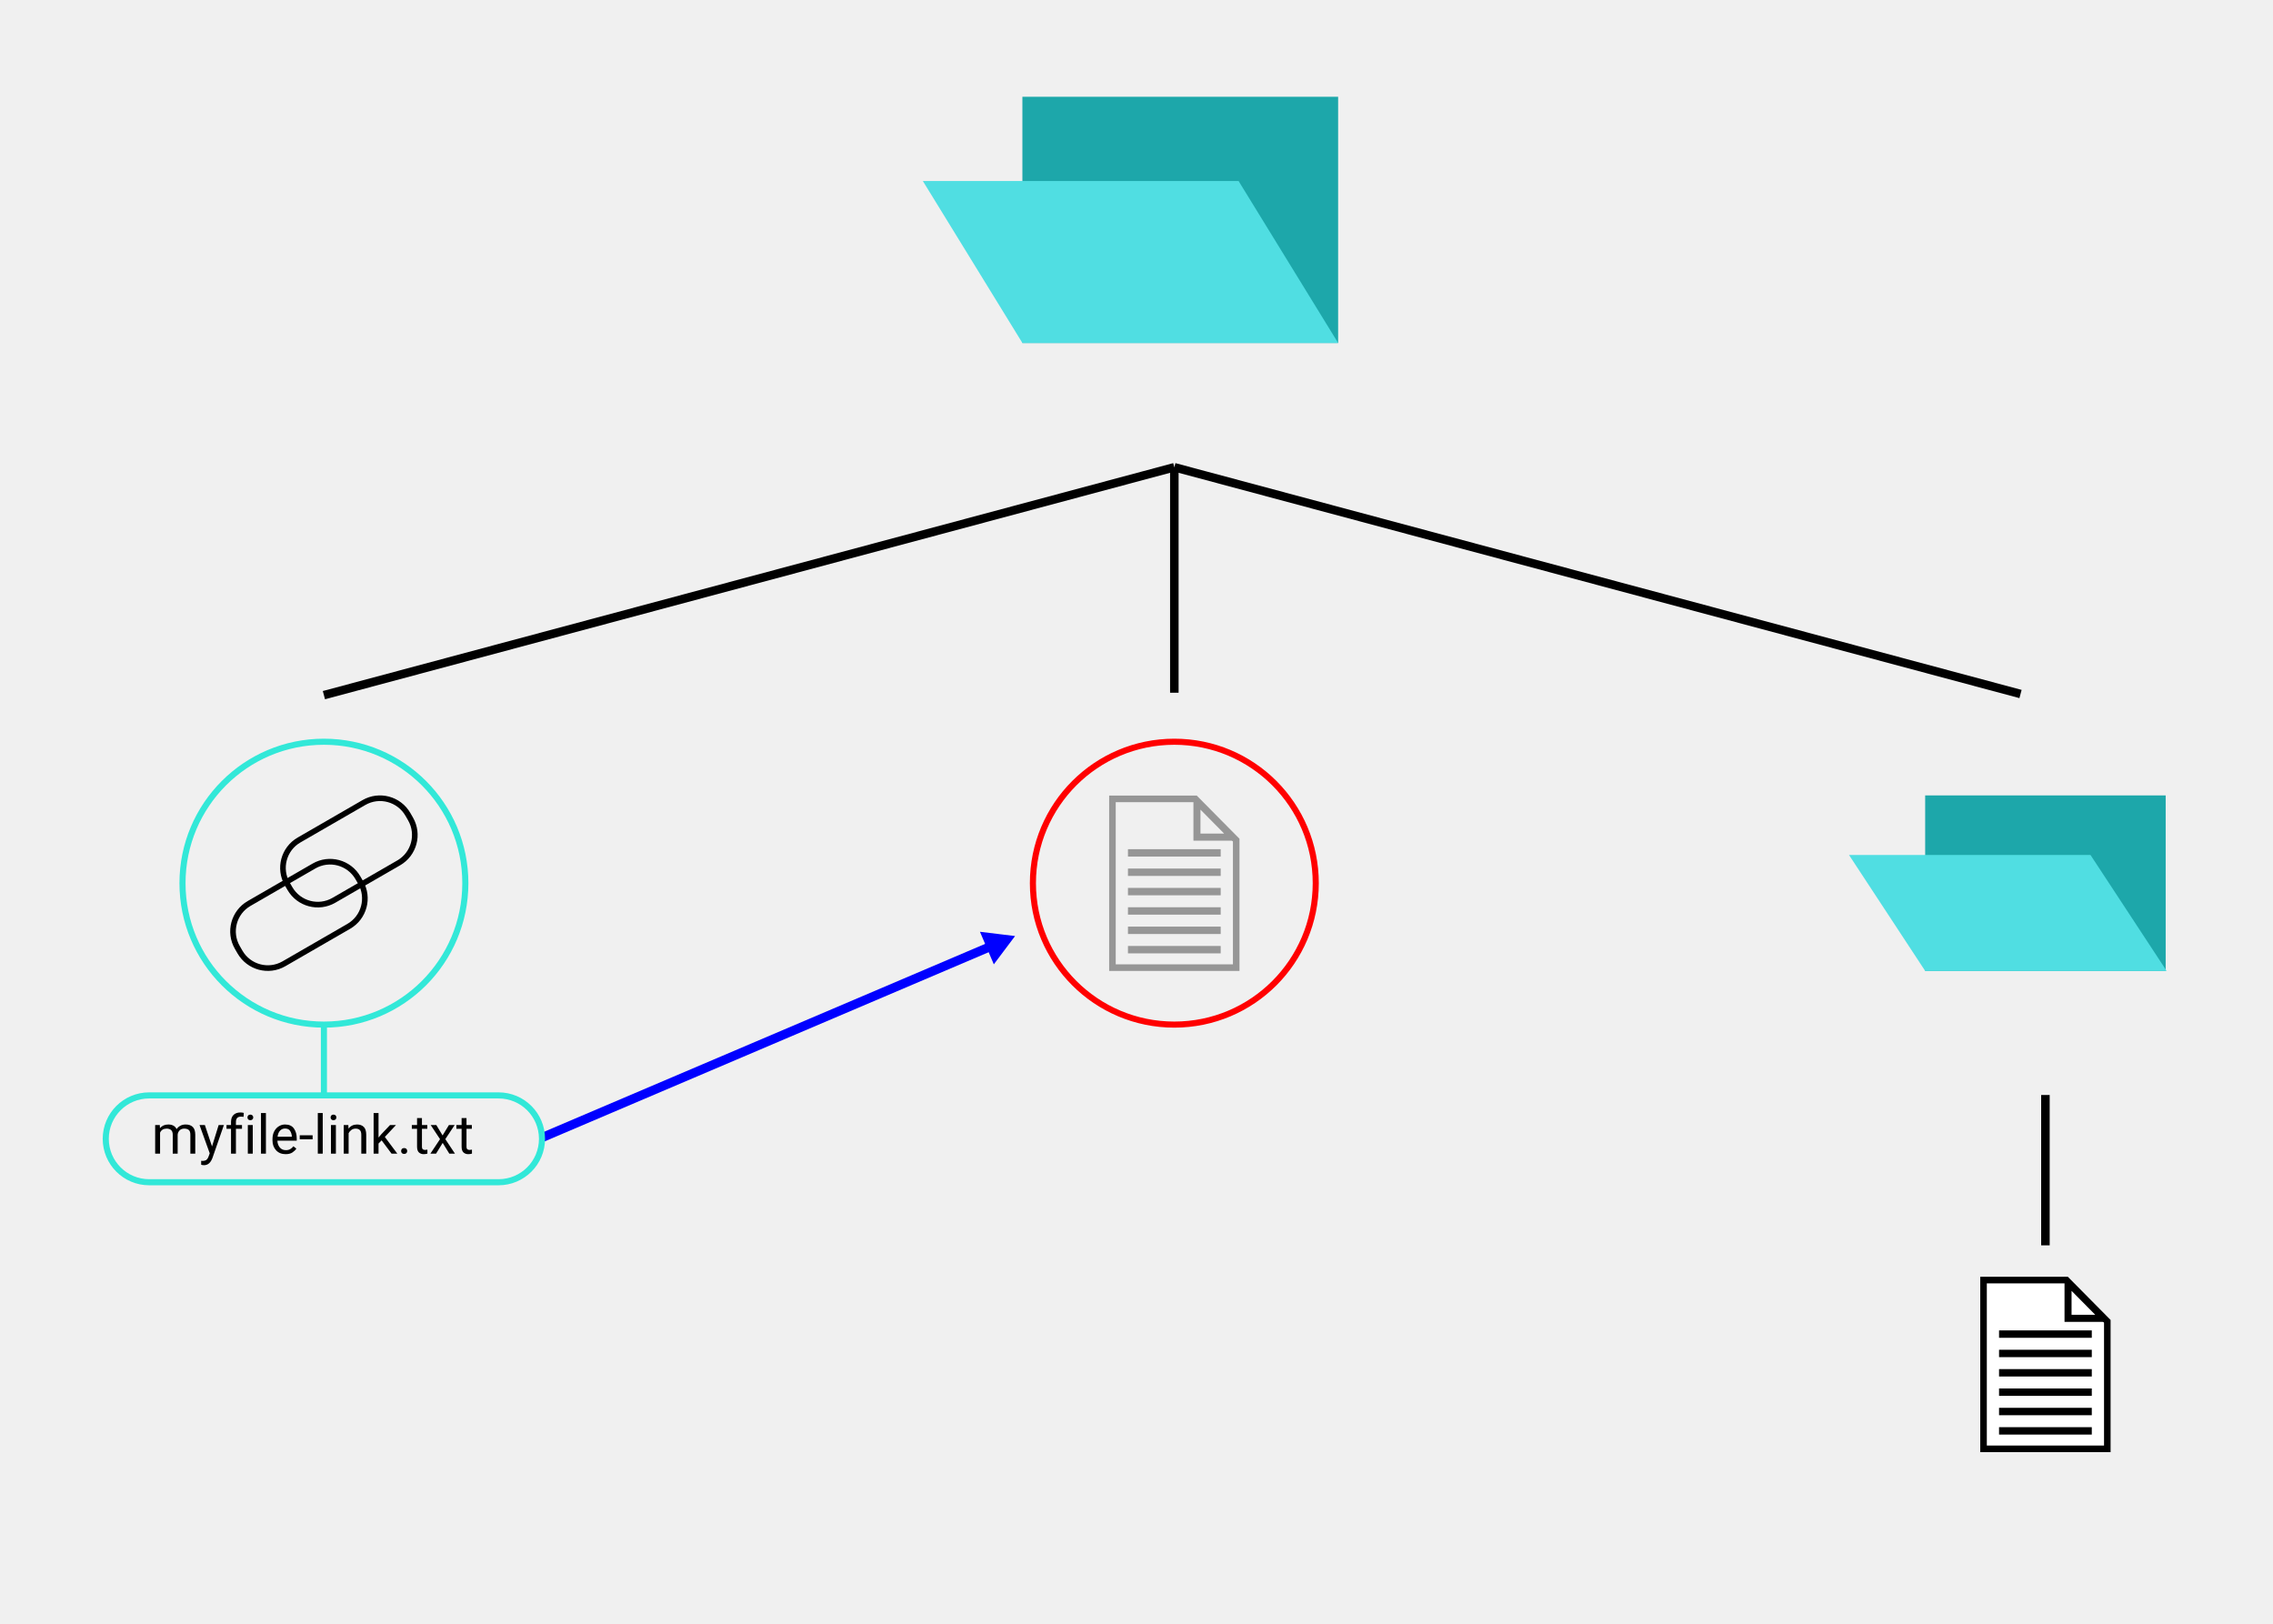
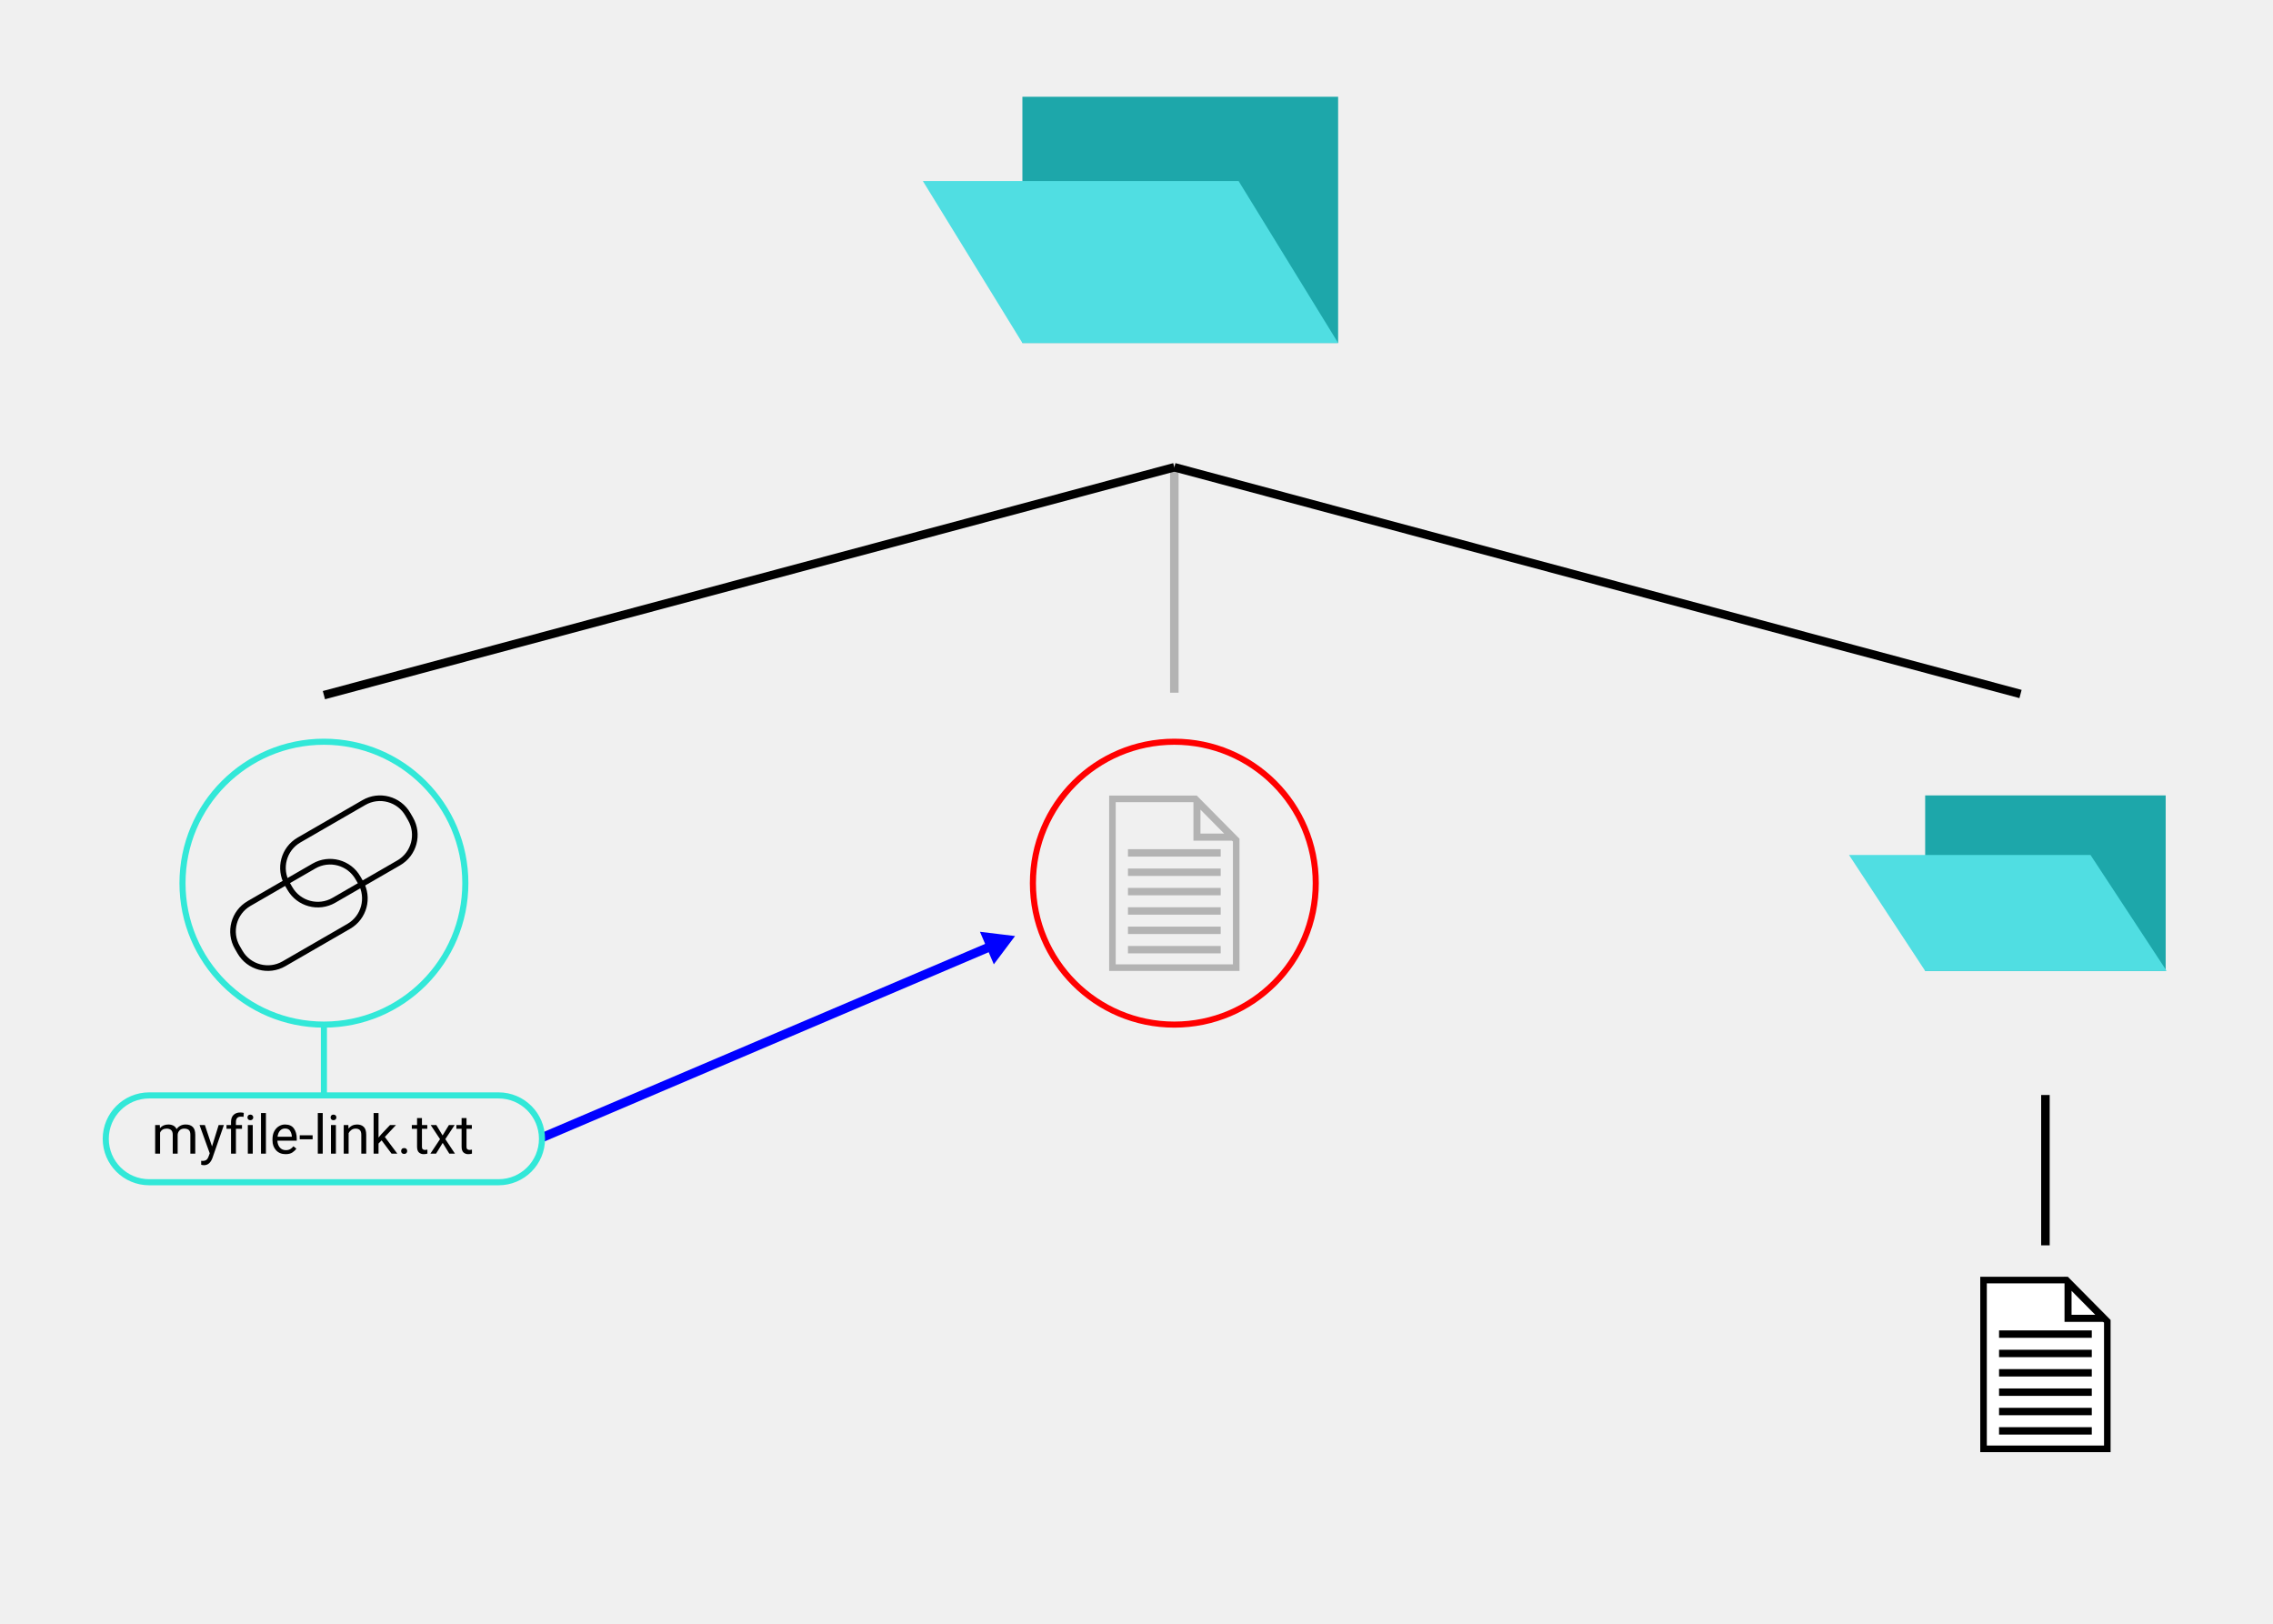
<svg xmlns="http://www.w3.org/2000/svg" width="2800" height="2000" viewBox="0 0 2800 2000" version="1.1" id="SVGRoot">
  <defs id="defs10" />
  <g id="layer1" transform="translate(0,1100)">
    <g transform="matrix(1.975121,0,0,1.975122,-372.6079,-1473.529)" id="g913" style="stroke-width:1.406">
      <rect style="opacity:1;vector-effect:none;fill:#1da7aa;fill-opacity:1;fill-rule:evenodd;stroke:#5f998c;stroke-width:0;stroke-linecap:butt;stroke-linejoin:miter;stroke-miterlimit:4;stroke-dasharray:none;stroke-dashoffset:0;stroke-opacity:1;paint-order:normal" id="rect909" width="196.92" height="153.543" x="826.305" y="249.462" />
      <rect y="354.487" x="578.565" height="118.575" width="196.92" id="rect911" style="opacity:1;vector-effect:none;fill:#50dee2;fill-opacity:1;fill-rule:evenodd;stroke:#5f998c;stroke-width:0;stroke-linecap:butt;stroke-linejoin:miter;stroke-miterlimit:4;stroke-dasharray:none;stroke-dashoffset:0;stroke-opacity:1;paint-order:normal" transform="matrix(1,0,0.5236934,0.8519068,0,0)" />
    </g>
    <flowRoot xml:space="preserve" id="flowRoot947" style="font-style:normal;font-weight:normal;font-size:40px;line-height:1.25;font-family:sans-serif;text-align:center;letter-spacing:0px;word-spacing:0px;text-anchor:middle;fill:#000000;fill-opacity:1;stroke:none;stroke-width:4.184;stroke-miterlimit:4;stroke-dasharray:none" transform="matrix(2.507497,0,0,2.507498,-622.8353,-2208.381)">
      <flowRegion id="flowRegion949" style="text-align:center;text-anchor:middle;stroke-width:4.184;stroke-miterlimit:4;stroke-dasharray:none">
        <rect id="rect951" width="172.932" height="90.401" x="741.714" y="592.914" style="text-align:center;text-anchor:middle;stroke-width:4.184;stroke-miterlimit:4;stroke-dasharray:none" ry="0" />
      </flowRegion>
      <flowPara id="flowPara953" style="font-style:normal;font-variant:normal;font-weight:normal;font-stretch:normal;font-size:76.57px;font-family:Roboto;-inkscape-font-specification:Roboto;text-align:center;text-anchor:middle;stroke-width:4.184;stroke-miterlimit:4;stroke-dasharray:none">~</flowPara>
    </flowRoot>
+     <path style="fill:none;stroke:#b3b3b3;stroke-width:10.492;stroke-linecap:butt;stroke-linejoin:miter;stroke-miterlimit:4;stroke-dasharray:none;stroke-opacity:1" d="m 1446.601,-524.483 v 277.734" id="path52" />
    <path style="fill:none;stroke:#000000;stroke-width:10.492;stroke-linecap:butt;stroke-linejoin:miter;stroke-miterlimit:4;stroke-dasharray:none;stroke-opacity:1" d="M 1446.601,-524.483 399.019,-243.784" id="path46" />
-     <path style="fill:none;stroke:#000000;stroke-width:10.492;stroke-linecap:butt;stroke-linejoin:miter;stroke-miterlimit:4;stroke-dasharray:none;stroke-opacity:1" d="m 1446.601,-524.483 v 277.734" id="path52" />
    <path style="fill:none;stroke:#000000;stroke-width:10.492;stroke-linecap:butt;stroke-linejoin:miter;stroke-miterlimit:4;stroke-dasharray:none;stroke-opacity:1" d="m 1446.601,-524.483 1042.383,279.306" id="path54" />
    <g id="g918" transform="matrix(0.9086332,0.5245996,-0.5245996,0.9086332,185.1394,-822.5757)">
      <g id="g922" transform="rotate(-53.0734,884.7913,520.8887)">
        <path style="fill:none;fill-opacity:1;stroke:#0000ff;stroke-width:10.636;stroke-linecap:butt;stroke-linejoin:miter;stroke-miterlimit:4;stroke-dasharray:none;stroke-opacity:1" d="m 773.636,666.264 567.871,-4e-5" id="path899" />
        <path style="opacity:1;vector-effect:none;fill:#0000ff;fill-opacity:1;stroke:none;stroke-width:1.106;stroke-linecap:butt;stroke-linejoin:miter;stroke-miterlimit:4;stroke-dasharray:none;stroke-dashoffset:0;stroke-opacity:1" id="path901" d="m 557.63,457.176 -10.382,0 -10.382,0 5.191,-8.991 5.191,-8.991 5.191,8.991 z" transform="matrix(0,2,-2,0,2255.069,-428.2328)" />
      </g>
    </g>
    <g style="stroke-width:1.406" id="g1150" transform="matrix(1.510592,0,0,1.413583,1123.317,-473.7803)">
      <rect y="250.081" x="826.305" height="152.923" width="196.125" id="rect1146" style="opacity:1;vector-effect:none;fill:#1da7aa;fill-opacity:1;fill-rule:evenodd;stroke:#5f998c;stroke-width:0;stroke-linecap:butt;stroke-linejoin:miter;stroke-miterlimit:4;stroke-dasharray:none;stroke-dashoffset:0;stroke-opacity:1;paint-order:normal" />
      <rect transform="matrix(1,0,0.5236934,0.8519068,0,0)" style="opacity:1;vector-effect:none;fill:#50dee2;fill-opacity:1;fill-rule:evenodd;stroke:#5f998c;stroke-width:0;stroke-linecap:butt;stroke-linejoin:miter;stroke-miterlimit:4;stroke-dasharray:none;stroke-dashoffset:0;stroke-opacity:1;paint-order:normal" id="rect1148" width="196.92" height="118.575" x="578.565" y="354.487" />
    </g>
    <flowRoot transform="matrix(2.507497,0,0,2.507498,401.4861,-1390.255)" style="font-style:normal;font-weight:normal;font-size:40px;line-height:1.25;font-family:sans-serif;text-align:center;letter-spacing:0px;word-spacing:0px;text-anchor:middle;fill:#000000;fill-opacity:1;stroke:none;stroke-width:4.184;stroke-miterlimit:4;stroke-dasharray:none" id="flowRoot1158" xml:space="preserve">
      <flowRegion style="text-align:center;text-anchor:middle;stroke-width:4.184;stroke-miterlimit:4;stroke-dasharray:none" id="flowRegion1154">
        <rect ry="0" style="text-align:center;text-anchor:middle;stroke-width:4.184;stroke-miterlimit:4;stroke-dasharray:none" y="592.914" x="741.714" height="67.513" width="206.807" id="rect1152" />
      </flowRegion>
      <flowPara style="font-style:normal;font-variant:normal;font-weight:normal;font-stretch:normal;font-size:26.587px;font-family:Roboto;-inkscape-font-specification:Roboto;text-align:center;text-anchor:middle;stroke-width:4.184;stroke-miterlimit:4;stroke-dasharray:none" id="flowPara1156">Templates</flowPara>
    </flowRoot>
    <g id="g1097" transform="matrix(1.255584,0,0,1.265119,281.5992,-988.0386)" style="stroke-width:2.144">
-       <path id="rect1075" d="M 867.143,689.285 V 853.572 H 988.572 V 729.443 l -20.025,-20.078 -20.023,-20.08 z" style="opacity:1;vector-effect:none;fill:none;fill-opacity:1;fill-rule:evenodd;stroke:#969696;stroke-width:6.433;stroke-linecap:butt;stroke-linejoin:miter;stroke-miterlimit:4;stroke-dasharray:none;stroke-dashoffset:0;stroke-opacity:1;paint-order:normal;font-variant-east_asian:normal" />
-       <path style="opacity:1;vector-effect:none;fill:none;fill-opacity:1;fill-rule:evenodd;stroke:#969696;stroke-width:7.852;stroke-linecap:butt;stroke-linejoin:miter;stroke-miterlimit:4;stroke-dasharray:none;stroke-dashoffset:0;stroke-opacity:1;paint-order:normal;font-variant-east_asian:normal" id="path1090" d="m 1054.821,727.487 -22.056,0 -22.055,0 11.028,-19.101 11.028,-19.101 11.028,19.101 z" transform="matrix(-0.761306,-0.7635961,0.4395403,-0.4408625,1433.332,1819.022)" />
-       <rect style="opacity:1;vector-effect:none;fill:none;fill-opacity:1;fill-rule:evenodd;stroke:#969696;stroke-width:6.433;stroke-linecap:butt;stroke-linejoin:miter;stroke-miterlimit:4;stroke-dasharray:none;stroke-dashoffset:0;stroke-opacity:1;paint-order:normal" id="rect1124" width="84.552" height="0.763" x="885.582" y="741.496" />
-       <rect y="760.34" x="885.582" height="0.763" width="84.552" id="rect1126" style="opacity:1;vector-effect:none;fill:none;fill-opacity:1;fill-rule:evenodd;stroke:#969696;stroke-width:6.433;stroke-linecap:butt;stroke-linejoin:miter;stroke-miterlimit:4;stroke-dasharray:none;stroke-dashoffset:0;stroke-opacity:1;paint-order:normal;font-variant-east_asian:normal" />
-       <rect style="opacity:1;vector-effect:none;fill:none;fill-opacity:1;fill-rule:evenodd;stroke:#969696;stroke-width:6.433;stroke-linecap:butt;stroke-linejoin:miter;stroke-miterlimit:4;stroke-dasharray:none;stroke-dashoffset:0;stroke-opacity:1;paint-order:normal;font-variant-east_asian:normal" id="rect1128" width="84.552" height="0.763" x="885.582" y="779.185" />
-       <rect y="798.03" x="885.582" height="0.763" width="84.552" id="rect1130" style="opacity:1;vector-effect:none;fill:none;fill-opacity:1;fill-rule:evenodd;stroke:#969696;stroke-width:6.433;stroke-linecap:butt;stroke-linejoin:miter;stroke-miterlimit:4;stroke-dasharray:none;stroke-dashoffset:0;stroke-opacity:1;paint-order:normal;font-variant-east_asian:normal" />
-       <rect style="opacity:1;vector-effect:none;fill:none;fill-opacity:1;fill-rule:evenodd;stroke:#969696;stroke-width:6.433;stroke-linecap:butt;stroke-linejoin:miter;stroke-miterlimit:4;stroke-dasharray:none;stroke-dashoffset:0;stroke-opacity:1;paint-order:normal;font-variant-east_asian:normal" id="rect1132" width="84.552" height="0.763" x="885.582" y="816.875" />
-       <rect style="opacity:1;vector-effect:none;fill:none;fill-opacity:1;fill-rule:evenodd;stroke:#969696;stroke-width:6.433;stroke-linecap:butt;stroke-linejoin:miter;stroke-miterlimit:4;stroke-dasharray:none;stroke-dashoffset:0;stroke-opacity:1;paint-order:normal;font-variant-east_asian:normal" id="rect1136" width="84.552" height="0.763" x="885.582" y="835.72" />
+       <path id="rect1075" d="M 867.143,689.285 V 853.572 H 988.572 V 729.443 l -20.025,-20.078 -20.023,-20.08 z" style="opacity:1;vector-effect:none;fill:none;fill-opacity:1;fill-rule:evenodd;stroke:#b3b3b3;stroke-width:6.433;stroke-linecap:butt;stroke-linejoin:miter;stroke-miterlimit:4;stroke-dasharray:none;stroke-dashoffset:0;stroke-opacity:1;paint-order:normal;font-variant-east_asian:normal" />
+       <path style="opacity:1;vector-effect:none;fill:none;fill-opacity:1;fill-rule:evenodd;stroke:#b3b3b3;stroke-width:7.852;stroke-linecap:butt;stroke-linejoin:miter;stroke-miterlimit:4;stroke-dasharray:none;stroke-dashoffset:0;stroke-opacity:1;paint-order:normal;font-variant-east_asian:normal" id="path1090" d="m 1054.821,727.487 -22.056,0 -22.055,0 11.028,-19.101 11.028,-19.101 11.028,19.101 z" transform="matrix(-0.761306,-0.7635961,0.4395403,-0.4408625,1433.332,1819.022)" />
+       <rect style="opacity:1;vector-effect:none;fill:none;fill-opacity:1;fill-rule:evenodd;stroke:#b3b3b3;stroke-width:6.433;stroke-linecap:butt;stroke-linejoin:miter;stroke-miterlimit:4;stroke-dasharray:none;stroke-dashoffset:0;stroke-opacity:1;paint-order:normal" id="rect1124" width="84.552" height="0.763" x="885.582" y="741.496" />
+       <rect y="760.34" x="885.582" height="0.763" width="84.552" id="rect1126" style="opacity:1;vector-effect:none;fill:none;fill-opacity:1;fill-rule:evenodd;stroke:#b3b3b3;stroke-width:6.433;stroke-linecap:butt;stroke-linejoin:miter;stroke-miterlimit:4;stroke-dasharray:none;stroke-dashoffset:0;stroke-opacity:1;paint-order:normal;font-variant-east_asian:normal" />
+       <rect style="opacity:1;vector-effect:none;fill:none;fill-opacity:1;fill-rule:evenodd;stroke:#b3b3b3;stroke-width:6.433;stroke-linecap:butt;stroke-linejoin:miter;stroke-miterlimit:4;stroke-dasharray:none;stroke-dashoffset:0;stroke-opacity:1;paint-order:normal;font-variant-east_asian:normal" id="rect1128" width="84.552" height="0.763" x="885.582" y="779.185" />
+       <rect y="798.03" x="885.582" height="0.763" width="84.552" id="rect1130" style="opacity:1;vector-effect:none;fill:none;fill-opacity:1;fill-rule:evenodd;stroke:#b3b3b3;stroke-width:6.433;stroke-linecap:butt;stroke-linejoin:miter;stroke-miterlimit:4;stroke-dasharray:none;stroke-dashoffset:0;stroke-opacity:1;paint-order:normal;font-variant-east_asian:normal" />
+       <rect style="opacity:1;vector-effect:none;fill:none;fill-opacity:1;fill-rule:evenodd;stroke:#b3b3b3;stroke-width:6.433;stroke-linecap:butt;stroke-linejoin:miter;stroke-miterlimit:4;stroke-dasharray:none;stroke-dashoffset:0;stroke-opacity:1;paint-order:normal;font-variant-east_asian:normal" id="rect1132" width="84.552" height="0.763" x="885.582" y="816.875" />
+       <rect style="opacity:1;vector-effect:none;fill:none;fill-opacity:1;fill-rule:evenodd;stroke:#b3b3b3;stroke-width:6.433;stroke-linecap:butt;stroke-linejoin:miter;stroke-miterlimit:4;stroke-dasharray:none;stroke-dashoffset:0;stroke-opacity:1;paint-order:normal;font-variant-east_asian:normal" id="rect1136" width="84.552" height="0.763" x="885.582" y="835.72" />
    </g>
-     <flowRoot xml:space="preserve" id="flowRoot1099" style="font-style:normal;font-weight:normal;font-size:26.667px;line-height:1.25;font-family:sans-serif;text-align:center;letter-spacing:0px;word-spacing:0px;text-anchor:middle;fill:#969696;fill-opacity:1;stroke:none;" transform="matrix(4.493994,0,0,4.493994,-2737.507,-3534.497)">
-       <flowRegion id="flowRegion1101" style="font-size:26.667px;text-align:center;text-anchor:middle;fill:#969696;fill-opacity:1;">
-         <rect id="rect1103" width="145.348" height="36.11" x="858.09" y="822.737" style="font-size:26.667px;text-align:center;text-anchor:middle;fill:#969696;fill-opacity:1;" />
+     <flowRoot xml:space="preserve" id="flowRoot1099" style="font-style:normal;font-weight:normal;font-size:26.667px;line-height:1.25;font-family:sans-serif;text-align:center;letter-spacing:0px;word-spacing:0px;text-anchor:middle;fill:#b3b3b3;fill-opacity:1;stroke:none;" transform="matrix(4.493994,0,0,4.493994,-2737.507,-3534.497)">
+       <flowRegion id="flowRegion1101" style="font-size:26.667px;text-align:center;text-anchor:middle;fill:#b3b3b3;fill-opacity:1;">
+         <rect id="rect1103" width="145.348" height="36.11" x="858.09" y="822.737" style="font-size:26.667px;text-align:center;text-anchor:middle;fill:#b3b3b3;fill-opacity:1;" />
      </flowRegion>
-       <flowPara id="flowPara1105" style="font-style:normal;font-variant:normal;font-weight:normal;font-stretch:normal;font-size:14.835px;font-family:Roboto;-inkscape-font-specification:Roboto;text-align:center;text-anchor:middle;fill:#969696;fill-opacity:1;">myfile.txt</flowPara>
+       <flowPara id="flowPara1105" style="font-style:normal;font-variant:normal;font-weight:normal;font-stretch:normal;font-size:14.835px;font-family:Roboto;-inkscape-font-specification:Roboto;text-align:center;text-anchor:middle;fill:#b3b3b3;fill-opacity:1;">myfile.txt</flowPara>
    </flowRoot>
    <circle r="174.212" cy="-12.184" cx="1446.602" id="circle50" style="opacity:1;vector-effect:none;fill:none;fill-opacity:1;stroke:#ff0000;stroke-width:7.5;stroke-linecap:butt;stroke-linejoin:miter;stroke-miterlimit:4;stroke-dasharray:none;stroke-dashoffset:0;stroke-opacity:1" />
    <g id="g935" transform="matrix(0.4618717,0,0,0.4618717,232.2935,-212.9556)">
      <rect transform="rotate(-30)" ry="85.863" rx="85.863" y="504.086" x="-190.445" height="185.714" width="371.429" id="rect925" style="opacity:1;vector-effect:none;fill:none;fill-opacity:1;stroke:#000000;stroke-width:15;stroke-linecap:butt;stroke-linejoin:miter;stroke-miterlimit:4;stroke-dasharray:none;stroke-dashoffset:0;stroke-opacity:1" />
      <rect transform="rotate(-30)" style="opacity:1;vector-effect:none;fill:none;fill-opacity:1;stroke:#000000;stroke-width:15;stroke-linecap:butt;stroke-linejoin:miter;stroke-miterlimit:4;stroke-dasharray:none;stroke-dashoffset:0;stroke-opacity:1" id="rect927" width="371.429" height="185.714" x="9.555" y="424.086" rx="85.863" ry="85.863" />
    </g>
    <circle style="opacity:1;vector-effect:none;fill:none;fill-opacity:1;stroke:#32e8d8;stroke-width:7.5;stroke-linecap:butt;stroke-linejoin:miter;stroke-miterlimit:4;stroke-dasharray:none;stroke-dashoffset:0;stroke-opacity:1" id="path931" cx="399.019" cy="-12.184" r="174.212" />
    <path style="fill:none;fill-opacity:1;stroke:#32e8d8;stroke-width:7.5;stroke-linecap:butt;stroke-linejoin:miter;stroke-miterlimit:4;stroke-dasharray:none;stroke-opacity:1" d="m 399.019,164.925 v 82.141" id="path937" />
    <text xml:space="preserve" style="font-style:normal;font-weight:normal;font-size:19.594px;line-height:1.25;font-family:sans-serif;letter-spacing:0px;word-spacing:0px;fill:#000000;fill-opacity:1;stroke:none;stroke-width:0.49" x="397.892" y="320.943" id="text989">
      <tspan id="tspan987" x="397.892" y="320.943" style="font-style:normal;font-variant:normal;font-weight:normal;font-stretch:normal;font-size:66.667px;font-family:Roboto;-inkscape-font-specification:Roboto;text-align:center;text-anchor:middle;stroke-width:0.49">myfile-link.txt</tspan>
    </text>
    <rect style="opacity:1;vector-effect:none;fill:none;fill-opacity:1;stroke:#32e8d8;stroke-width:7.5;stroke-linecap:butt;stroke-linejoin:miter;stroke-miterlimit:4;stroke-dasharray:none;stroke-dashoffset:0;stroke-opacity:1" id="rect868" width="537.391" height="106.957" x="130.27" y="249.236" rx="53.478" ry="53.478" />
    <path style="opacity:1;vector-effect:none;fill:none;fill-opacity:1;stroke:#000000;stroke-width:10.492;stroke-linecap:butt;stroke-linejoin:miter;stroke-miterlimit:4;stroke-dasharray:none;stroke-dashoffset:0;stroke-opacity:1" d="M 2519.659,248.735 V 433.913" id="path1133" />
    <g style="stroke-width:2.144" transform="matrix(1.255584,0,0,1.265119,1354.656,-395.3251)" id="g1208">
      <path style="opacity:1;vector-effect:none;fill:#ffffff;fill-opacity:1;fill-rule:evenodd;stroke:#000000;stroke-width:6.433;stroke-linecap:butt;stroke-linejoin:miter;stroke-miterlimit:4;stroke-dasharray:none;stroke-dashoffset:0;stroke-opacity:1;paint-order:normal" d="M 867.143,689.285 V 853.572 H 988.572 V 729.443 l -20.025,-20.078 -20.023,-20.08 z" id="path1192" />
      <path transform="matrix(-0.761306,-0.7635961,0.4395403,-0.4408625,1433.332,1819.022)" d="m 1054.821,727.487 -22.056,0 -22.055,0 11.028,-19.101 11.028,-19.101 11.028,19.101 z" id="path1194" style="opacity:1;vector-effect:none;fill:#ffffff;fill-opacity:1;fill-rule:evenodd;stroke:#000000;stroke-width:7.852;stroke-linecap:butt;stroke-linejoin:miter;stroke-miterlimit:4;stroke-dasharray:none;stroke-dashoffset:0;stroke-opacity:1;paint-order:normal" />
      <rect y="741.496" x="885.582" height="0.763" width="84.552" id="rect1196" style="opacity:1;vector-effect:none;fill:#ffffff;fill-opacity:1;fill-rule:evenodd;stroke:#000000;stroke-width:6.433;stroke-linecap:butt;stroke-linejoin:miter;stroke-miterlimit:4;stroke-dasharray:none;stroke-dashoffset:0;stroke-opacity:1;paint-order:normal" />
      <rect style="opacity:1;vector-effect:none;fill:#ffffff;fill-opacity:1;fill-rule:evenodd;stroke:#000000;stroke-width:6.433;stroke-linecap:butt;stroke-linejoin:miter;stroke-miterlimit:4;stroke-dasharray:none;stroke-dashoffset:0;stroke-opacity:1;paint-order:normal" id="rect1198" width="84.552" height="0.763" x="885.582" y="760.34" />
      <rect y="779.185" x="885.582" height="0.763" width="84.552" id="rect1200" style="opacity:1;vector-effect:none;fill:#ffffff;fill-opacity:1;fill-rule:evenodd;stroke:#000000;stroke-width:6.433;stroke-linecap:butt;stroke-linejoin:miter;stroke-miterlimit:4;stroke-dasharray:none;stroke-dashoffset:0;stroke-opacity:1;paint-order:normal" />
      <rect style="opacity:1;vector-effect:none;fill:#ffffff;fill-opacity:1;fill-rule:evenodd;stroke:#000000;stroke-width:6.433;stroke-linecap:butt;stroke-linejoin:miter;stroke-miterlimit:4;stroke-dasharray:none;stroke-dashoffset:0;stroke-opacity:1;paint-order:normal" id="rect1202" width="84.552" height="0.763" x="885.582" y="798.03" />
      <rect y="816.875" x="885.582" height="0.763" width="84.552" id="rect1204" style="opacity:1;vector-effect:none;fill:#ffffff;fill-opacity:1;fill-rule:evenodd;stroke:#000000;stroke-width:6.433;stroke-linecap:butt;stroke-linejoin:miter;stroke-miterlimit:4;stroke-dasharray:none;stroke-dashoffset:0;stroke-opacity:1;paint-order:normal" />
      <rect y="835.72" x="885.582" height="0.763" width="84.552" id="rect1206" style="opacity:1;vector-effect:none;fill:#ffffff;fill-opacity:1;fill-rule:evenodd;stroke:#000000;stroke-width:6.433;stroke-linecap:butt;stroke-linejoin:miter;stroke-miterlimit:4;stroke-dasharray:none;stroke-dashoffset:0;stroke-opacity:1;paint-order:normal" />
    </g>
    <flowRoot transform="matrix(4.493994,0,0,4.493994,-1664.262,-3024.956)" style="font-style:normal;font-weight:normal;font-size:26.667px;line-height:1.25;font-family:sans-serif;text-align:center;letter-spacing:0px;word-spacing:0px;text-anchor:middle;fill:#000000;fill-opacity:1;stroke:none" id="flowRoot1216" xml:space="preserve">
      <flowRegion style="font-size:26.667px;text-align:center;text-anchor:middle" id="flowRegion1212">
        <rect style="font-size:26.667px;text-align:center;text-anchor:middle" y="822.737" x="858.09" height="36.11" width="145.348" id="rect1210" />
      </flowRegion>
      <flowPara style="font-style:normal;font-variant:normal;font-weight:normal;font-stretch:normal;font-size:14.835px;font-family:Roboto;-inkscape-font-specification:Roboto;text-align:center;text-anchor:middle" id="flowPara1214">myfile.txt</flowPara>
    </flowRoot>
  </g>
</svg>
